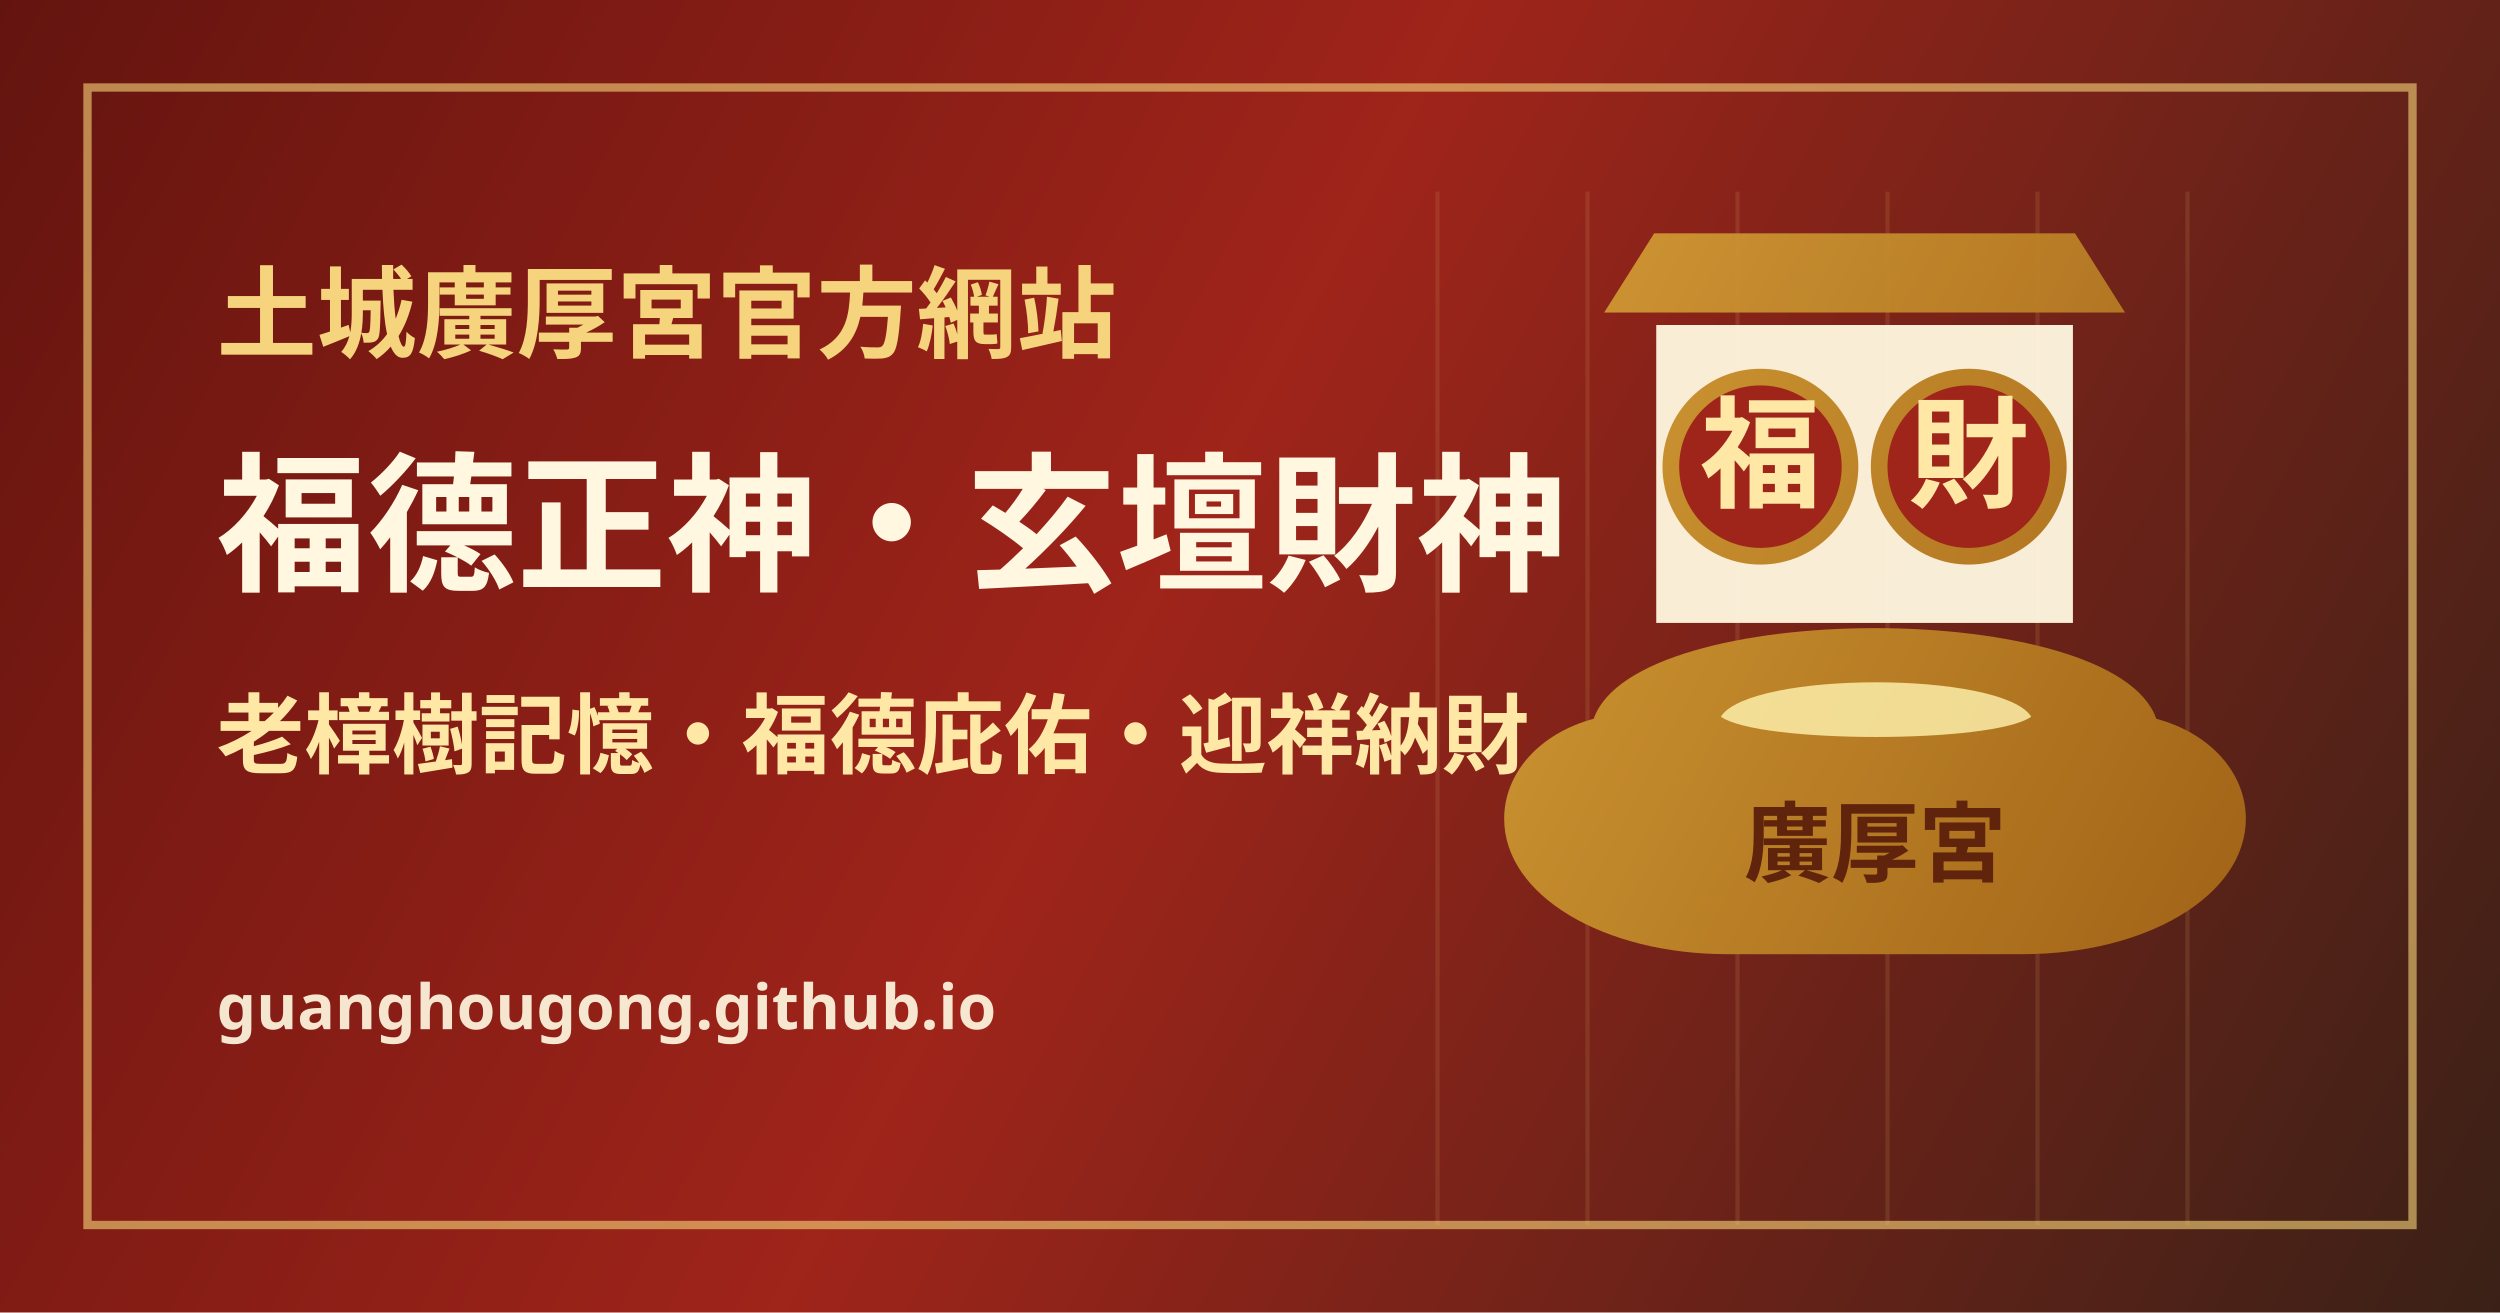
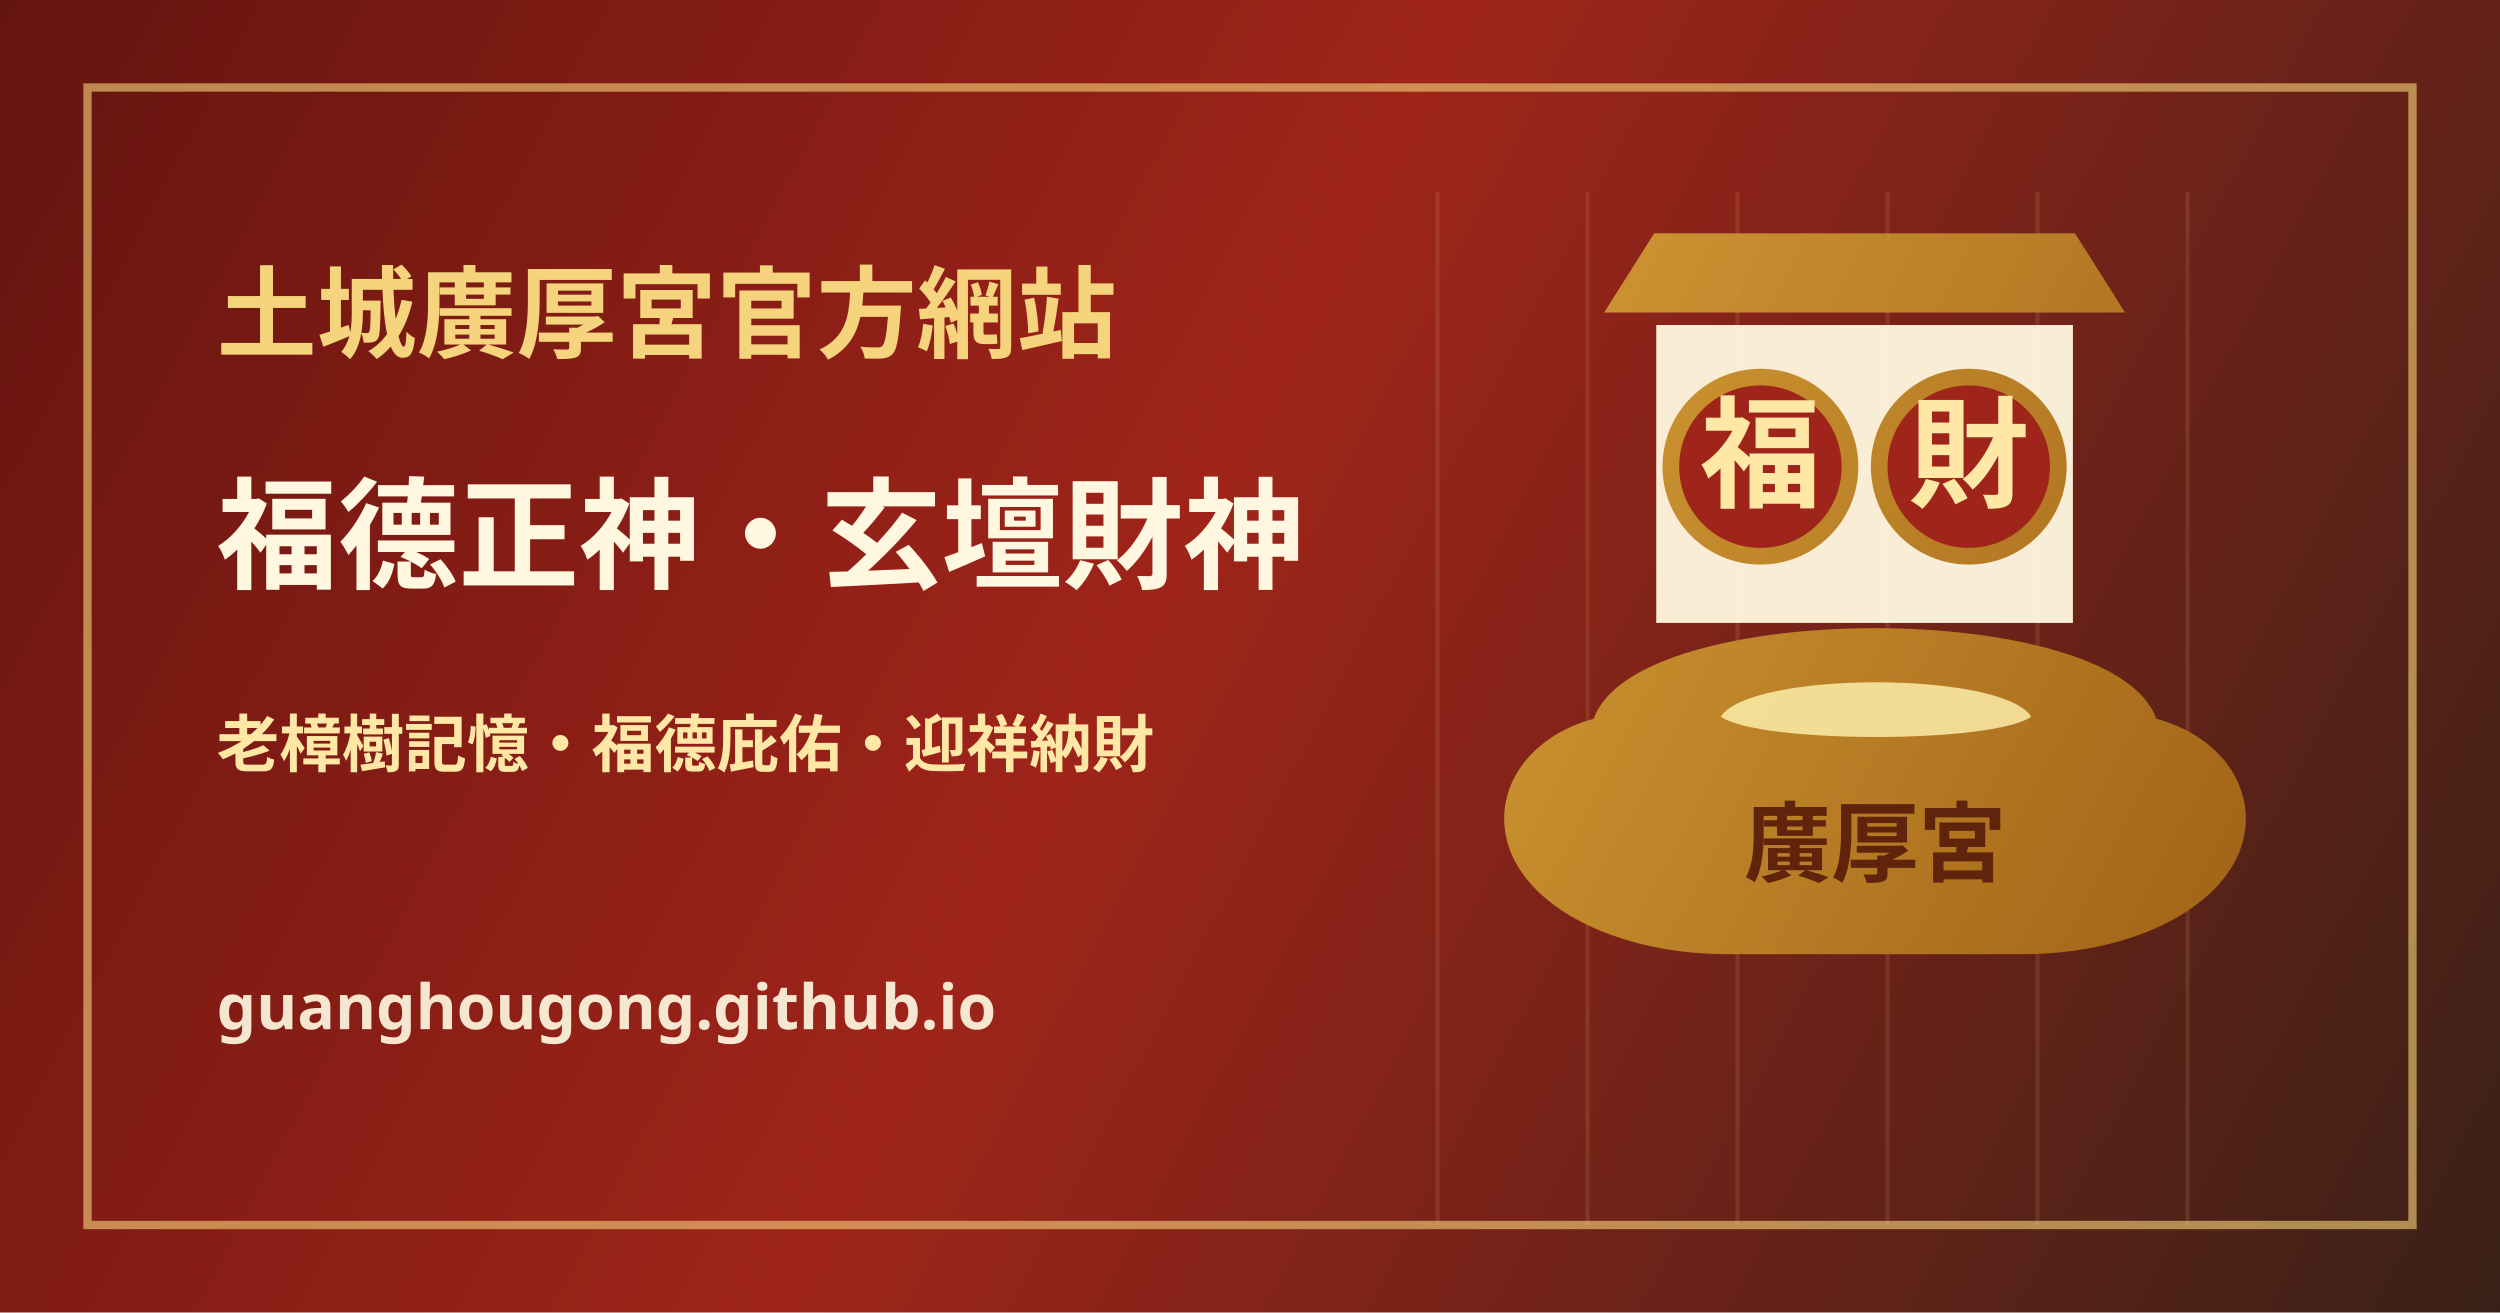
<svg xmlns="http://www.w3.org/2000/svg" viewBox="0 0 1200 630" role="img" aria-labelledby="title desc">
  <defs>
    <linearGradient id="bg" x1="0" y1="0" x2="1200" y2="630" gradientUnits="userSpaceOnUse">
      <stop offset="0" stop-color="#64140f" />
      <stop offset="0.46" stop-color="#9f241a" />
      <stop offset="1" stop-color="#3a2117" />
    </linearGradient>
    <linearGradient id="gold" x1="120" y1="64" x2="1080" y2="566" gradientUnits="userSpaceOnUse">
      <stop offset="0" stop-color="#fff1ad" />
      <stop offset="0.48" stop-color="#d8a239" />
      <stop offset="1" stop-color="#9b5c13" />
    </linearGradient>
  </defs>
  <rect width="1200" height="630" fill="url(#bg)" />
  <path d="M690 92v496M762 92v496M834 92v496M906 92v496M978 92v496M1050 92v496" stroke="#f2cf76" stroke-width="2" opacity="0.12" />
  <rect x="42" y="42" width="1116" height="546" fill="none" stroke="#f2cf76" stroke-width="4" opacity="0.62" />
  <path d="M770 150h250l-24-38H794l-24 38Z" fill="url(#gold)" opacity="0.96" />
  <path d="M795 156h200v143H795z" fill="#fff7df" opacity="0.95" />
  <circle cx="845" cy="224" r="43" fill="#9f241a" stroke="url(#gold)" stroke-width="8" />
  <circle cx="945" cy="224" r="43" fill="#9f241a" stroke="url(#gold)" stroke-width="8" />
  <text x="845" y="239" text-anchor="middle" font-family="'Noto Serif TC', 'PingFang TC', serif" font-size="58" font-weight="900" fill="#ffe8a6">福</text>
  <text x="945" y="239" text-anchor="middle" font-family="'Noto Serif TC', 'PingFang TC', serif" font-size="58" font-weight="900" fill="#ffe8a6">財</text>
  <path d="M765 345c20-58 250-58 270 0 26 7 43 26 43 48 0 37-48 65-107 65H829c-59 0-107-28-107-65 0-22 17-41 43-48Z" fill="url(#gold)" />
  <path d="M826 344c14-22 135-22 149 0-18 13-131 13-149 0Z" fill="#fff1ad" opacity="0.82" />
  <text x="900" y="420" text-anchor="middle" font-family="'Noto Serif TC', 'PingFang TC', serif" font-size="42" font-weight="900" fill="#5f240b">廣厚宮</text>
  <text x="104" y="168" font-family="'Noto Serif TC', 'PingFang TC', serif" font-size="48" font-weight="800" fill="#f5d47d">土城廣厚宮官方網站</text>
-   <text x="104" y="278" font-family="'Noto Serif TC', 'PingFang TC', serif" font-size="72" font-weight="900" fill="#fff7df">福德正神・玄壇財神</text>
-   <text x="104" y="368" font-family="'Noto Serif TC', 'PingFang TC', serif" font-size="42" font-weight="800" fill="#ffe8a6">老樟樹記憶・福德庇佑・迎祥納財</text>
+   <text x="104" y="278" font-family="'Noto Serif TC', 'PingFang TC', serif" font-size="58" font-weight="900" fill="#fff7df">福德正神・玄壇財神</text>
+   <text x="104" y="368" font-family="'Noto Serif TC', 'PingFang TC', serif" font-size="30" font-weight="800" fill="#ffe8a6">老樟樹記憶・福德庇佑・迎祥納財</text>
  <text x="104" y="494" font-family="'Noto Sans TC', 'PingFang TC', sans-serif" font-size="30" font-weight="700" fill="#fff7df" opacity="0.92">guanghougong.github.io</text>
</svg>
